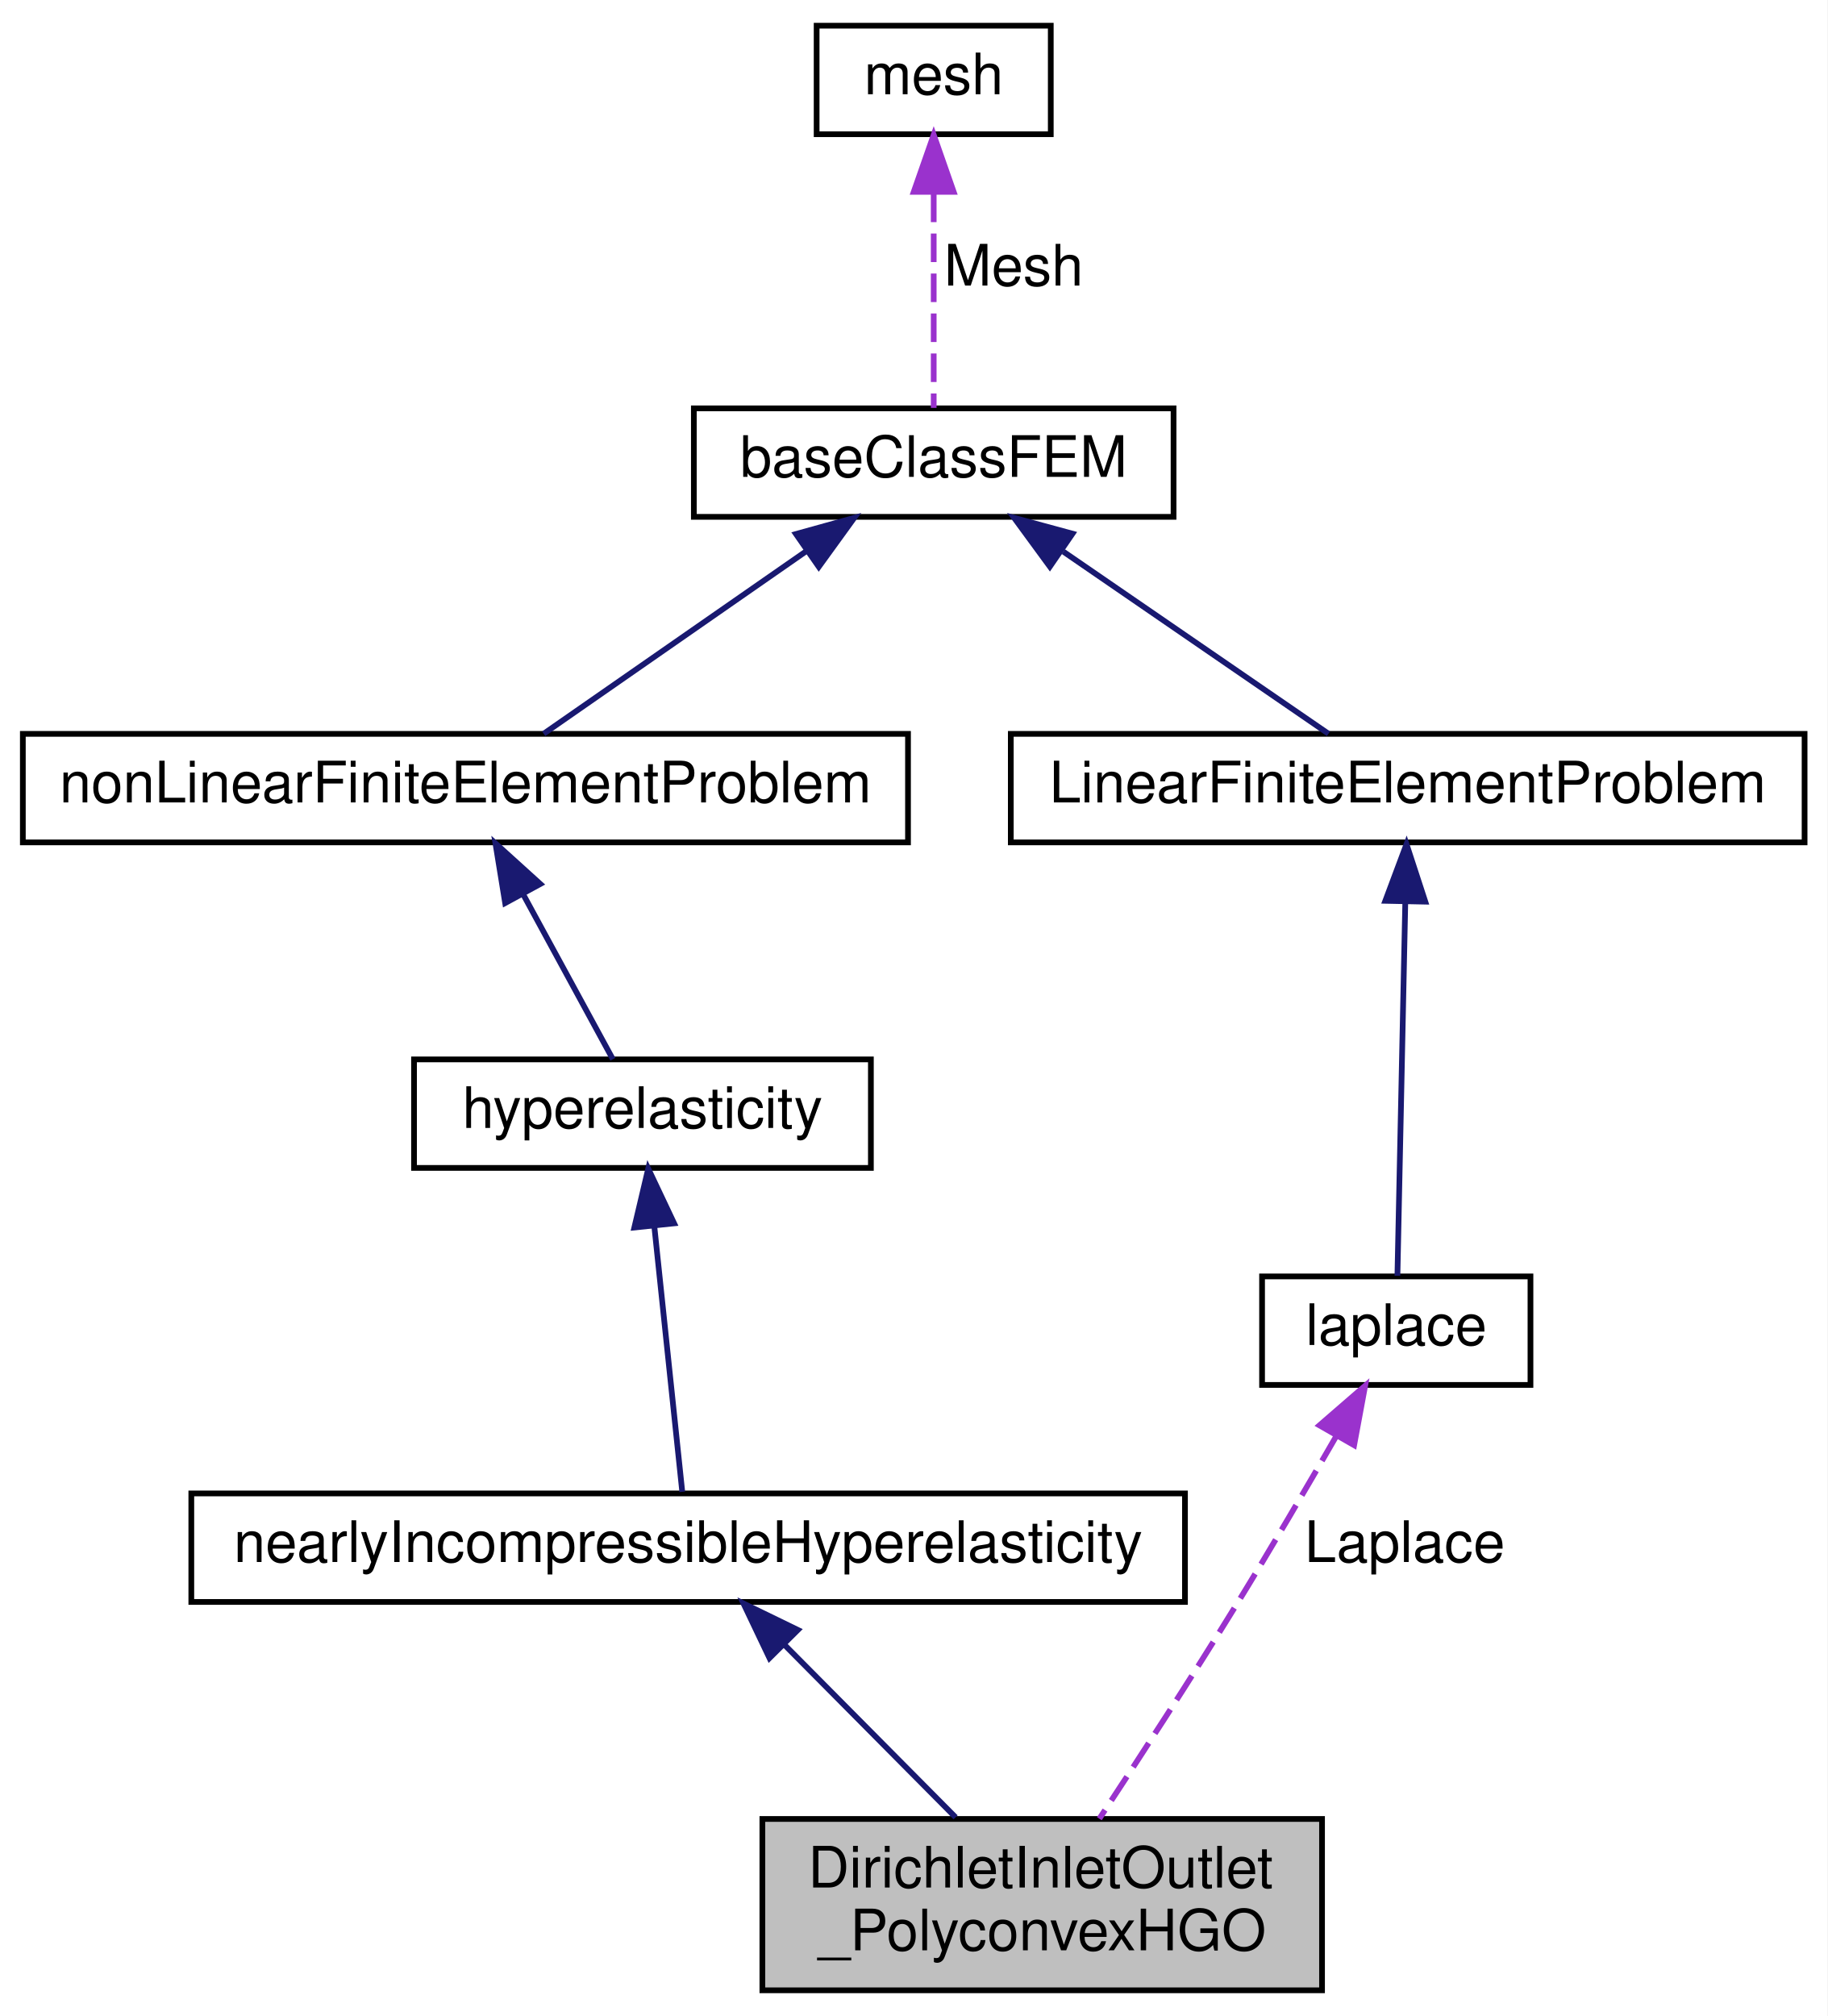
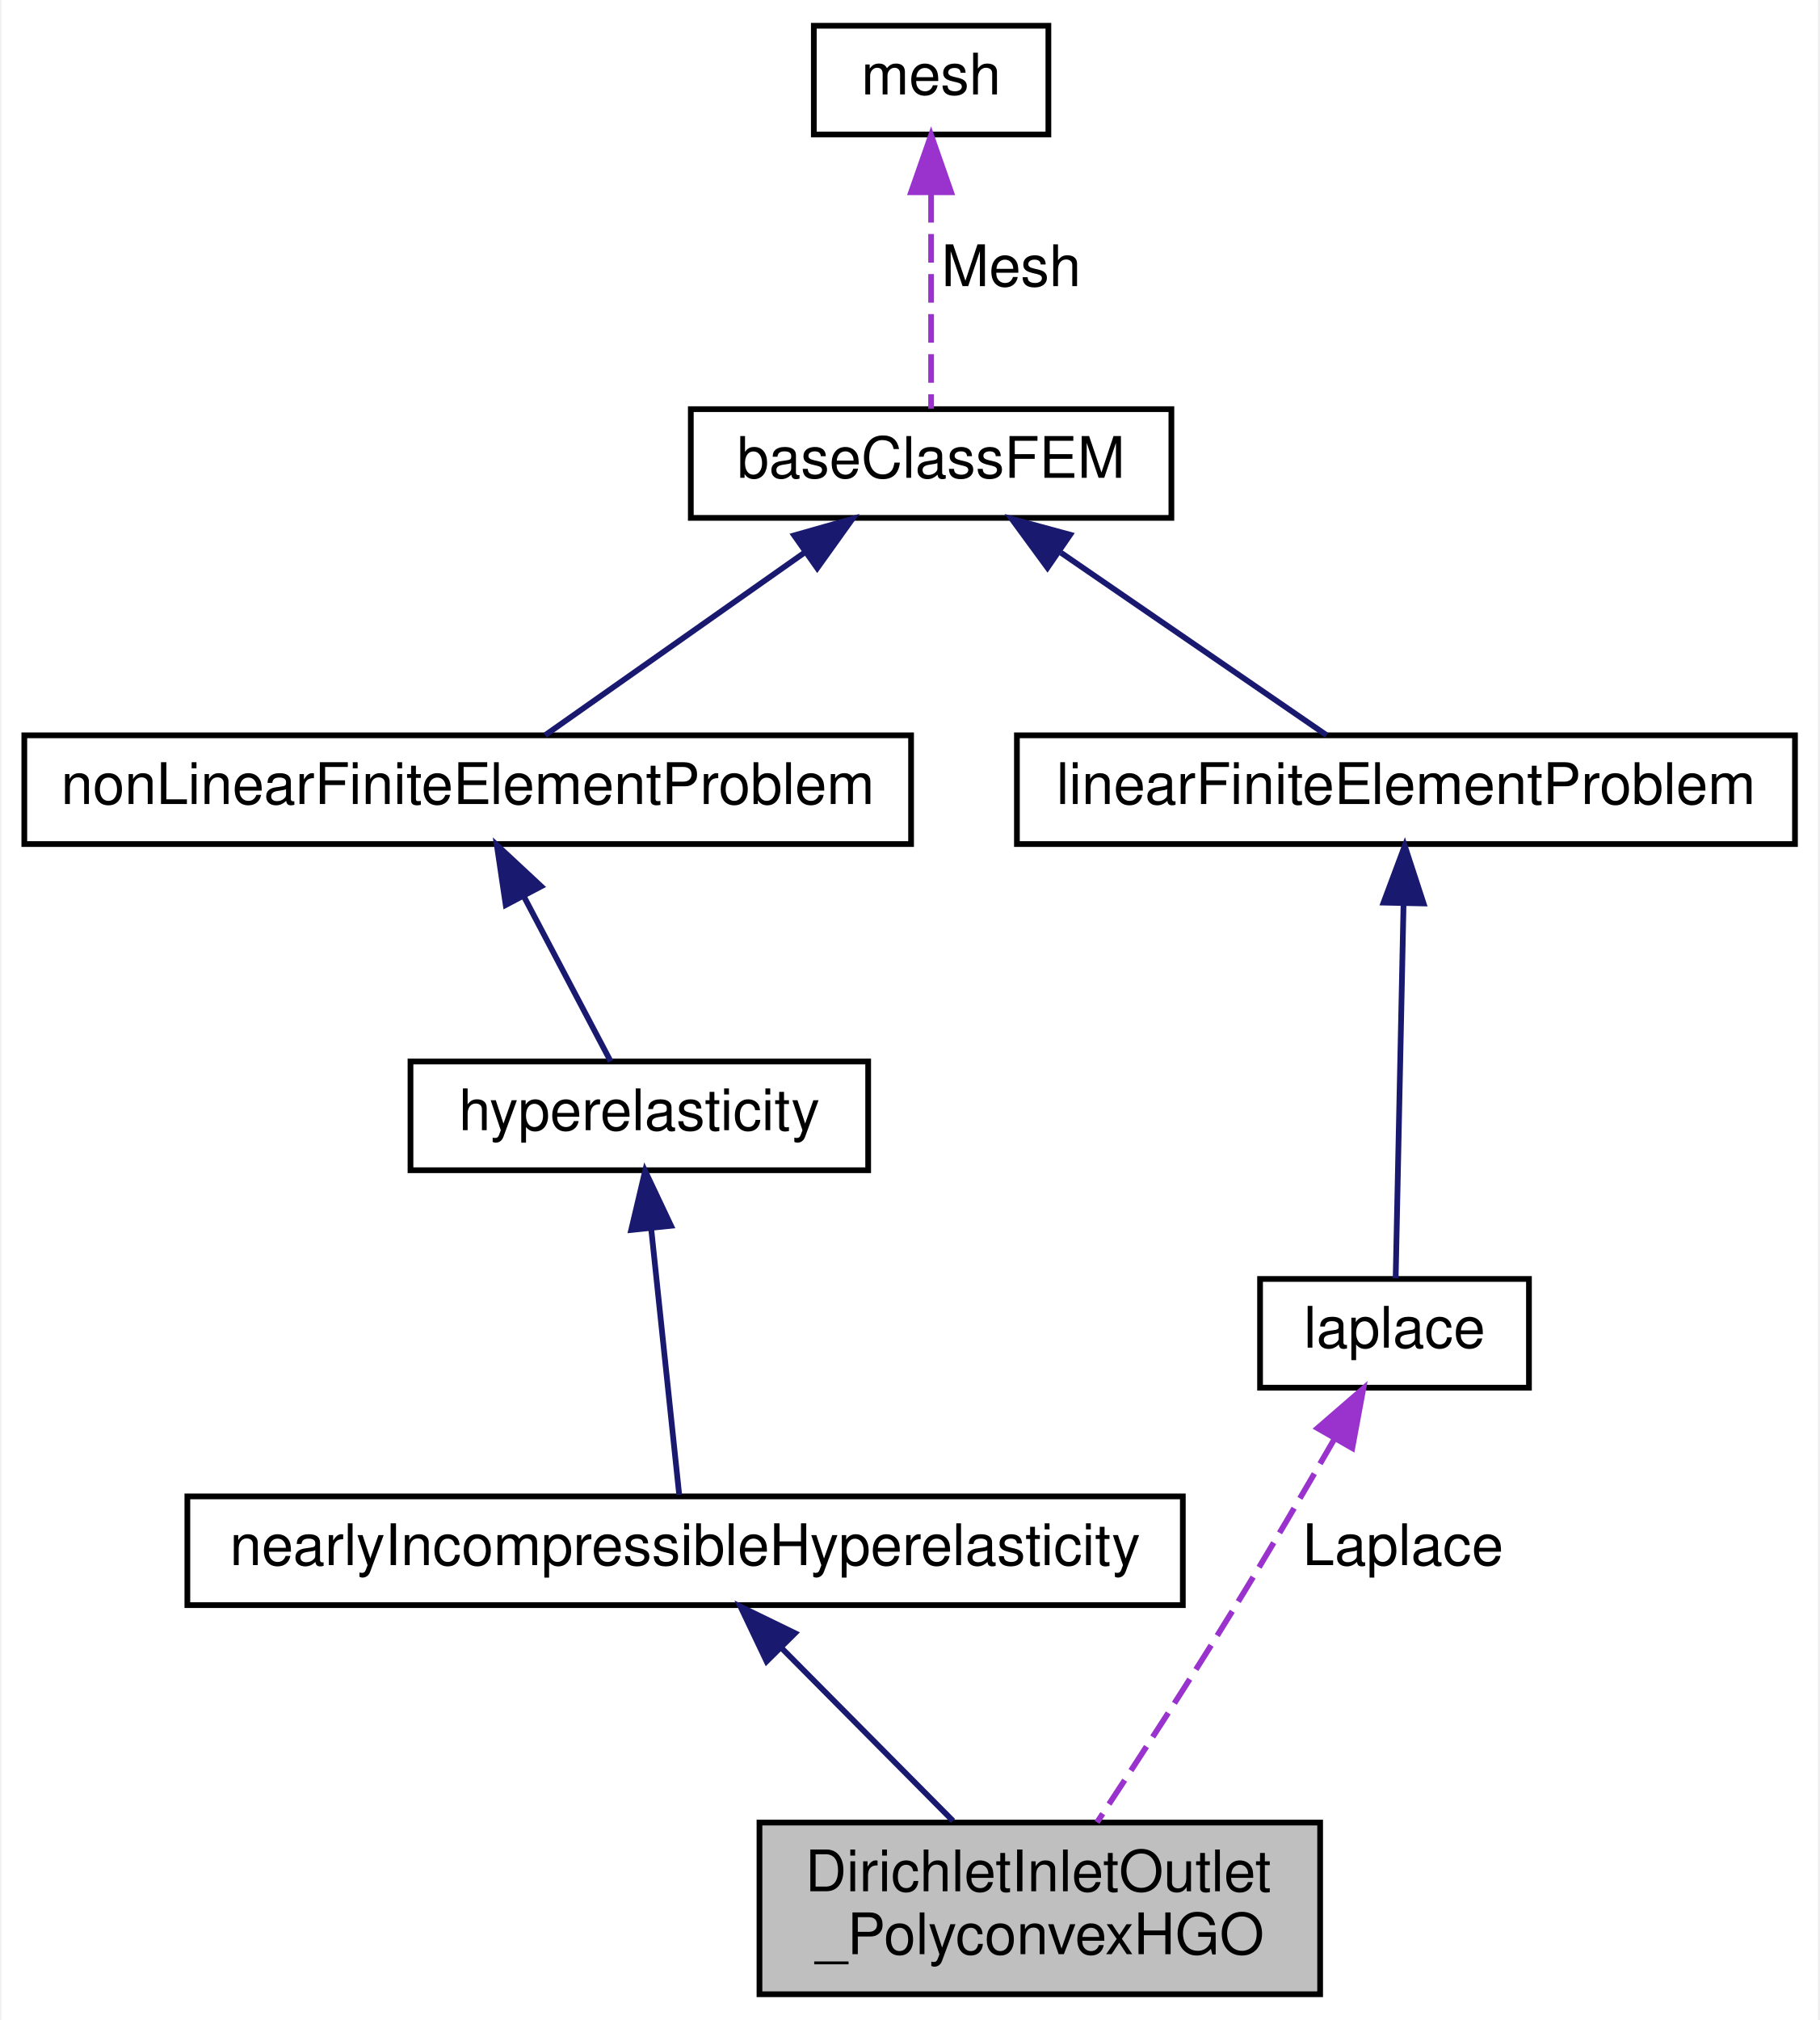
- <svg xmlns="http://www.w3.org/2000/svg" xmlns:xlink="http://www.w3.org/1999/xlink" width="320pt" height="353pt" viewBox="0.00 0.00 320.00 353.00">
+ <svg xmlns="http://www.w3.org/2000/svg" xmlns:xlink="http://www.w3.org/1999/xlink" width="318pt" height="353pt" viewBox="0.00 0.00 317.50 353.00">
  <g id="graph0" class="graph" transform="scale(1 1) rotate(0) translate(4 349)">
-     <polygon fill="#ffffff" stroke="transparent" points="-4,4 -4,-349 316,-349 316,4 -4,4" />
+     <polygon fill="#ffffff" stroke="transparent" points="-4,4 -4,-349 313.5,-349 313.5,4 -4,4" />
    <g id="node1" class="node">
-       <polygon fill="#bfbfbf" stroke="#000000" points="129.5,-.5 129.5,-30.5 227.5,-30.5 227.5,-.5 129.5,-.5" />
-       <text text-anchor="start" x="137.5" y="-18.5" font-family="Helvetica,sans-Serif" font-size="10.00" fill="#000000">DirichletInletOutlet</text>
-       <text text-anchor="middle" x="178.5" y="-7.5" font-family="Helvetica,sans-Serif" font-size="10.00" fill="#000000">_PolyconvexHGO</text>
+       <polygon fill="#bfbfbf" stroke="#000000" points="128.5,-.5 128.5,-30.5 226.5,-30.5 226.5,-.5 128.5,-.5" />
+       <text text-anchor="start" x="136.5" y="-18.5" font-family="Helvetica,sans-Serif" font-size="10.00" fill="#000000">DirichletInletOutlet</text>
+       <text text-anchor="middle" x="177.5" y="-7.5" font-family="Helvetica,sans-Serif" font-size="10.00" fill="#000000">_PolyconvexHGO</text>
    </g>
    <g id="node2" class="node">
      <g id="a_node2">
        <a xlink:href="../../d0/d85/classnearly_incompressible_hyperelasticity.html" target="_top" xlink:title="nearlyIncompressibleHyperelasticity">
-           <polygon fill="#ffffff" stroke="#000000" points="29.5,-68.5 29.5,-87.5 203.5,-87.5 203.5,-68.5 29.5,-68.5" />
-           <text text-anchor="middle" x="116.5" y="-75.5" font-family="Helvetica,sans-Serif" font-size="10.00" fill="#000000">nearlyIncompressibleHyperelasticity</text>
+           <polygon fill="#ffffff" stroke="#000000" points="28.5,-68.5 28.5,-87.5 202.5,-87.5 202.5,-68.5 28.5,-68.5" />
+           <text text-anchor="middle" x="115.5" y="-75.5" font-family="Helvetica,sans-Serif" font-size="10.00" fill="#000000">nearlyIncompressibleHyperelasticity</text>
        </a>
      </g>
    </g>
    <g id="edge1" class="edge">
-       <path fill="none" stroke="#191970" d="M133.426,-60.937C142.772,-51.517 154.283,-39.912 163.333,-30.789" />
-       <polygon fill="#191970" stroke="#191970" points="130.745,-58.67 126.188,-68.234 135.715,-63.6 130.745,-58.67" />
+       <path fill="none" stroke="#191970" d="M132.426,-60.937C141.772,-51.517 153.283,-39.912 162.333,-30.789" />
+       <polygon fill="#191970" stroke="#191970" points="129.745,-58.67 125.188,-68.234 134.715,-63.6 129.745,-58.67" />
    </g>
    <g id="node3" class="node">
      <g id="a_node3">
        <a xlink:href="../../dc/d5a/classhyperelasticity.html" target="_top" xlink:title="hyperelasticity">
-           <polygon fill="#ffffff" stroke="#000000" points="68.5,-144.5 68.5,-163.5 148.5,-163.5 148.5,-144.5 68.5,-144.5" />
-           <text text-anchor="middle" x="108.5" y="-151.5" font-family="Helvetica,sans-Serif" font-size="10.00" fill="#000000">hyperelasticity</text>
+           <polygon fill="#ffffff" stroke="#000000" points="67.5,-144.5 67.5,-163.5 147.5,-163.5 147.5,-144.5 67.5,-144.5" />
+           <text text-anchor="middle" x="107.5" y="-151.5" font-family="Helvetica,sans-Serif" font-size="10.00" fill="#000000">hyperelasticity</text>
        </a>
      </g>
    </g>
    <g id="edge2" class="edge">
-       <path fill="none" stroke="#191970" d="M110.591,-134.136C112.16,-119.226 114.242,-99.449 115.47,-87.787" />
-       <polygon fill="#191970" stroke="#191970" points="107.079,-134.063 109.513,-144.375 114.041,-134.796 107.079,-134.063" />
+       <path fill="none" stroke="#191970" d="M109.591,-134.136C111.16,-119.226 113.242,-99.449 114.47,-87.787" />
+       <polygon fill="#191970" stroke="#191970" points="106.079,-134.063 108.513,-144.375 113.041,-134.796 106.079,-134.063" />
    </g>
    <g id="node4" class="node">
      <g id="a_node4">
        <a xlink:href="../../d3/d5b/classnon_linear_finite_element_problem.html" target="_top" xlink:title="nonLinearFiniteElementProblem">
          <polygon fill="#ffffff" stroke="#000000" points="0,-201.5 0,-220.5 155,-220.5 155,-201.5 0,-201.5" />
          <text text-anchor="middle" x="77.5" y="-208.5" font-family="Helvetica,sans-Serif" font-size="10.00" fill="#000000">nonLinearFiniteElementProblem</text>
        </a>
      </g>
    </g>
    <g id="edge3" class="edge">
-       <path fill="none" stroke="#191970" d="M87.589,-192.45C92.841,-182.793 99.041,-171.393 103.319,-163.526" />
-       <polygon fill="#191970" stroke="#191970" points="84.462,-190.874 82.759,-201.331 90.611,-194.218 84.462,-190.874" />
+       <path fill="none" stroke="#191970" d="M87.263,-192.45C92.346,-182.793 98.346,-171.393 102.486,-163.526" />
+       <polygon fill="#191970" stroke="#191970" points="84.149,-190.851 82.589,-201.331 90.344,-194.112 84.149,-190.851" />
    </g>
    <g id="node5" class="node">
      <g id="a_node5">
        <a xlink:href="../../d2/d31/classbase_class_f_e_m.html" target="_top" xlink:title="baseClassFEM">
-           <polygon fill="#ffffff" stroke="#000000" points="117.5,-258.5 117.5,-277.5 201.5,-277.5 201.5,-258.5 117.5,-258.5" />
-           <text text-anchor="middle" x="159.5" y="-265.5" font-family="Helvetica,sans-Serif" font-size="10.00" fill="#000000">baseClassFEM</text>
+           <polygon fill="#ffffff" stroke="#000000" points="116.5,-258.5 116.5,-277.5 200.5,-277.5 200.5,-258.5 116.5,-258.5" />
+           <text text-anchor="middle" x="158.5" y="-265.5" font-family="Helvetica,sans-Serif" font-size="10.00" fill="#000000">baseClassFEM</text>
        </a>
      </g>
    </g>
    <g id="edge4" class="edge">
-       <path fill="none" stroke="#191970" d="M137.065,-252.405C122.393,-242.206 103.7,-229.212 91.205,-220.526" />
-       <polygon fill="#191970" stroke="#191970" points="135.381,-255.497 145.59,-258.331 139.376,-249.749 135.381,-255.497" />
+       <path fill="none" stroke="#191970" d="M136.339,-252.405C121.846,-242.206 103.381,-229.212 91.038,-220.526" />
+       <polygon fill="#191970" stroke="#191970" points="134.567,-255.438 144.76,-258.331 138.596,-249.713 134.567,-255.438" />
    </g>
    <g id="node8" class="node">
      <g id="a_node8">
-         <a xlink:href="../../d8/de3/class_linear_finite_element_problem.html" target="_top" xlink:title="LinearFiniteElementProblem">
-           <polygon fill="#ffffff" stroke="#000000" points="173,-201.5 173,-220.5 312,-220.5 312,-201.5 173,-201.5" />
-           <text text-anchor="middle" x="242.5" y="-208.5" font-family="Helvetica,sans-Serif" font-size="10.00" fill="#000000">LinearFiniteElementProblem</text>
+         <a xlink:href="../../dc/d01/classlinear_finite_element_problem.html" target="_top" xlink:title="linearFiniteElementProblem">
+           <polygon fill="#ffffff" stroke="#000000" points="173.5,-201.5 173.5,-220.5 309.5,-220.5 309.5,-201.5 173.5,-201.5" />
+           <text text-anchor="middle" x="241.5" y="-208.5" font-family="Helvetica,sans-Serif" font-size="10.00" fill="#000000">linearFiniteElementProblem</text>
        </a>
      </g>
    </g>
    <g id="edge8" class="edge">
-       <path fill="none" stroke="#191970" d="M182.208,-252.405C197.059,-242.206 215.98,-229.212 228.628,-220.526" />
-       <polygon fill="#191970" stroke="#191970" points="179.842,-249.784 173.58,-258.331 183.804,-255.555 179.842,-249.784" />
+       <path fill="none" stroke="#191970" d="M181.208,-252.405C196.059,-242.206 214.98,-229.212 227.628,-220.526" />
+       <polygon fill="#191970" stroke="#191970" points="178.842,-249.784 172.58,-258.331 182.804,-255.555 178.842,-249.784" />
    </g>
    <g id="node6" class="node">
      <g id="a_node6">
        <a xlink:href="../../d6/d6b/classmesh.html" target="_top" xlink:title="mesh">
-           <polygon fill="#ffffff" stroke="#000000" points="139,-325.5 139,-344.5 180,-344.5 180,-325.5 139,-325.5" />
-           <text text-anchor="middle" x="159.5" y="-332.5" font-family="Helvetica,sans-Serif" font-size="10.00" fill="#000000">mesh</text>
+           <polygon fill="#ffffff" stroke="#000000" points="138,-325.5 138,-344.5 179,-344.5 179,-325.5 138,-325.5" />
+           <text text-anchor="middle" x="158.5" y="-332.5" font-family="Helvetica,sans-Serif" font-size="10.00" fill="#000000">mesh</text>
        </a>
      </g>
    </g>
    <g id="edge5" class="edge">
-       <path fill="none" stroke="#9a32cd" stroke-dasharray="5,2" d="M159.5,-315.108C159.5,-302.714 159.5,-287.326 159.5,-277.582" />
-       <polygon fill="#9a32cd" stroke="#9a32cd" points="156,-315.401 159.5,-325.401 163,-315.401 156,-315.401" />
-       <text text-anchor="middle" x="173.5" y="-299" font-family="Helvetica,sans-Serif" font-size="10.00" fill="#000000"> Mesh</text>
+       <path fill="none" stroke="#9a32cd" stroke-dasharray="5,2" d="M158.5,-315.108C158.5,-302.714 158.5,-287.326 158.5,-277.582" />
+       <polygon fill="#9a32cd" stroke="#9a32cd" points="155,-315.401 158.5,-325.401 162,-315.401 155,-315.401" />
+       <text text-anchor="middle" x="172.5" y="-299" font-family="Helvetica,sans-Serif" font-size="10.00" fill="#000000"> Mesh</text>
    </g>
    <g id="node7" class="node">
      <g id="a_node7">
        <a xlink:href="../../d7/d76/classlaplace.html" target="_top" xlink:title="laplace">
-           <polygon fill="#ffffff" stroke="#000000" points="217,-106.5 217,-125.5 264,-125.5 264,-106.5 217,-106.5" />
-           <text text-anchor="middle" x="240.5" y="-113.5" font-family="Helvetica,sans-Serif" font-size="10.00" fill="#000000">laplace</text>
+           <polygon fill="#ffffff" stroke="#000000" points="216,-106.5 216,-125.5 263,-125.5 263,-106.5 216,-106.5" />
+           <text text-anchor="middle" x="239.5" y="-113.5" font-family="Helvetica,sans-Serif" font-size="10.00" fill="#000000">laplace</text>
        </a>
      </g>
    </g>
    <g id="edge6" class="edge">
-       <path fill="none" stroke="#9a32cd" stroke-dasharray="5,2" d="M229.996,-97.532C224.824,-88.56 218.439,-77.656 212.5,-68 204.65,-55.235 195.383,-40.977 188.508,-30.544" />
-       <polygon fill="#9a32cd" stroke="#9a32cd" points="227.045,-99.422 235.052,-106.359 233.119,-95.942 227.045,-99.422" />
-       <text text-anchor="middle" x="242" y="-75.5" font-family="Helvetica,sans-Serif" font-size="10.00" fill="#000000"> Laplace</text>
+       <path fill="none" stroke="#9a32cd" stroke-dasharray="5,2" d="M228.996,-97.532C223.824,-88.56 217.439,-77.656 211.5,-68 203.65,-55.235 194.383,-40.977 187.508,-30.544" />
+       <polygon fill="#9a32cd" stroke="#9a32cd" points="226.045,-99.422 234.052,-106.359 232.119,-95.942 226.045,-99.422" />
+       <text text-anchor="middle" x="241" y="-75.5" font-family="Helvetica,sans-Serif" font-size="10.00" fill="#000000"> Laplace</text>
    </g>
    <g id="edge7" class="edge">
-       <path fill="none" stroke="#191970" d="M242.078,-190.968C241.656,-170.897 241.023,-140.857 240.702,-125.614" />
-       <polygon fill="#191970" stroke="#191970" points="238.584,-191.267 242.293,-201.191 245.582,-191.12 238.584,-191.267" />
+       <path fill="none" stroke="#191970" d="M241.078,-190.968C240.656,-170.897 240.023,-140.857 239.702,-125.614" />
+       <polygon fill="#191970" stroke="#191970" points="237.584,-191.267 241.293,-201.191 244.582,-191.12 237.584,-191.267" />
    </g>
  </g>
</svg>
